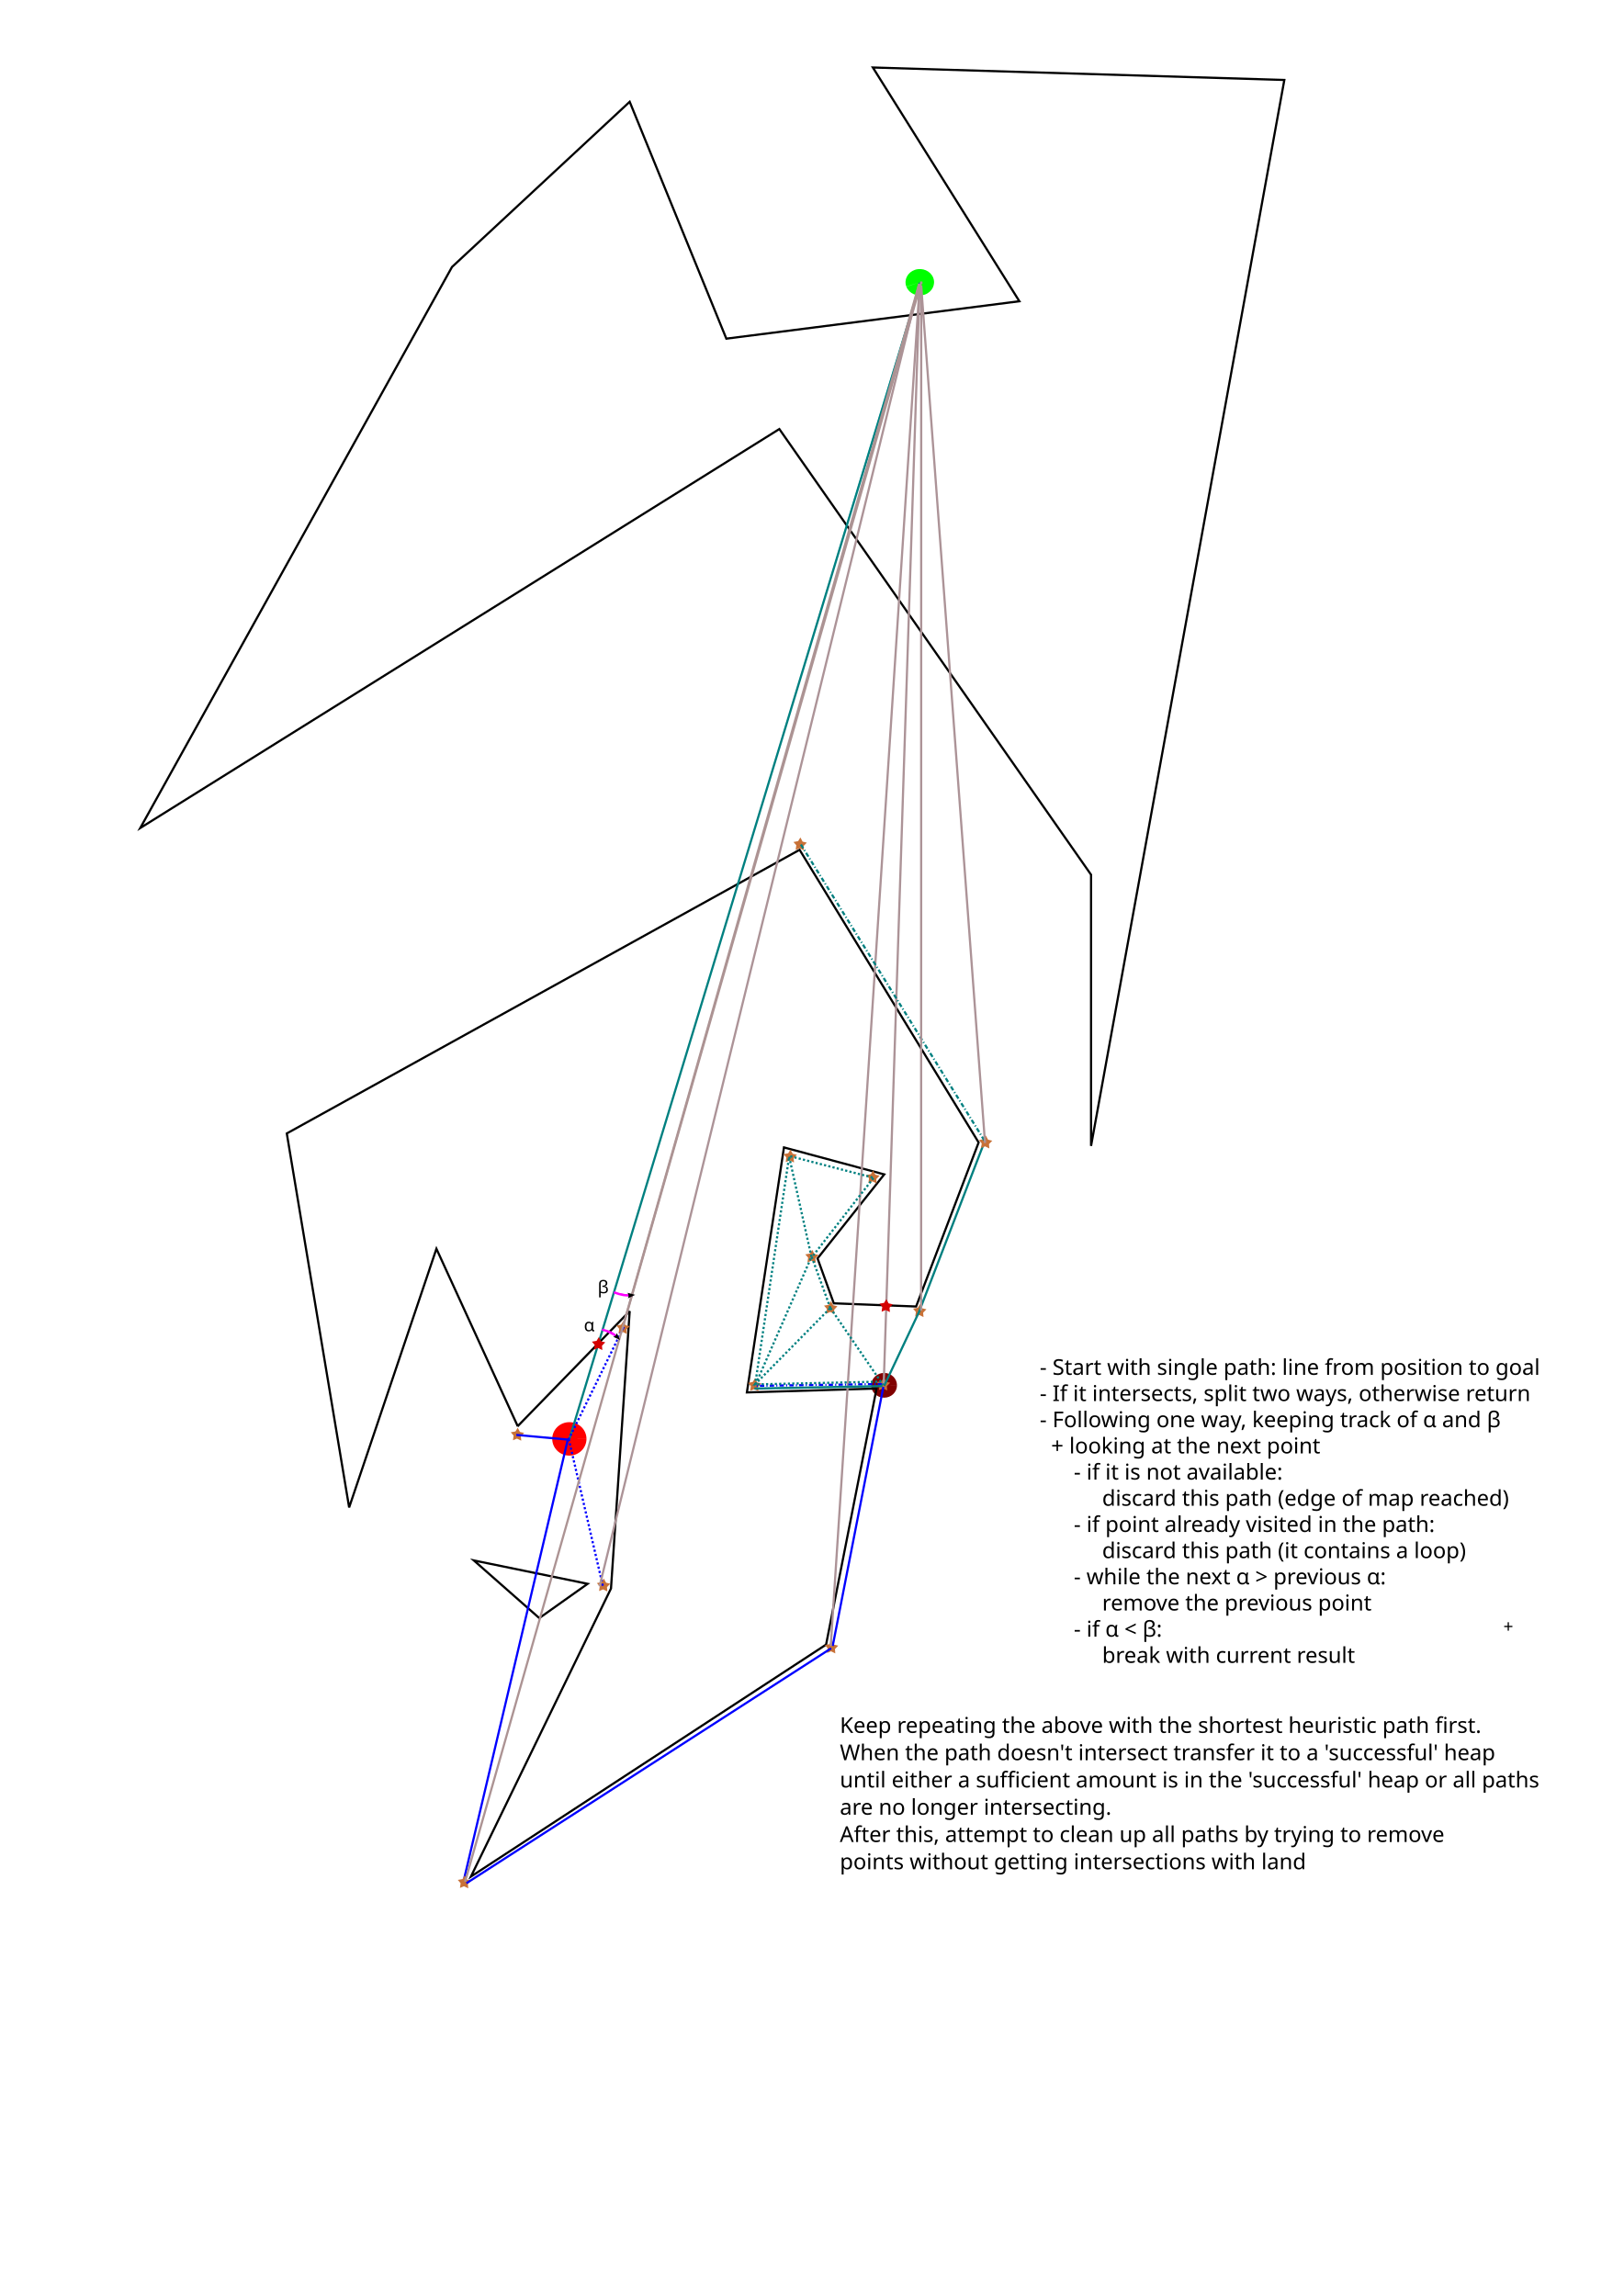
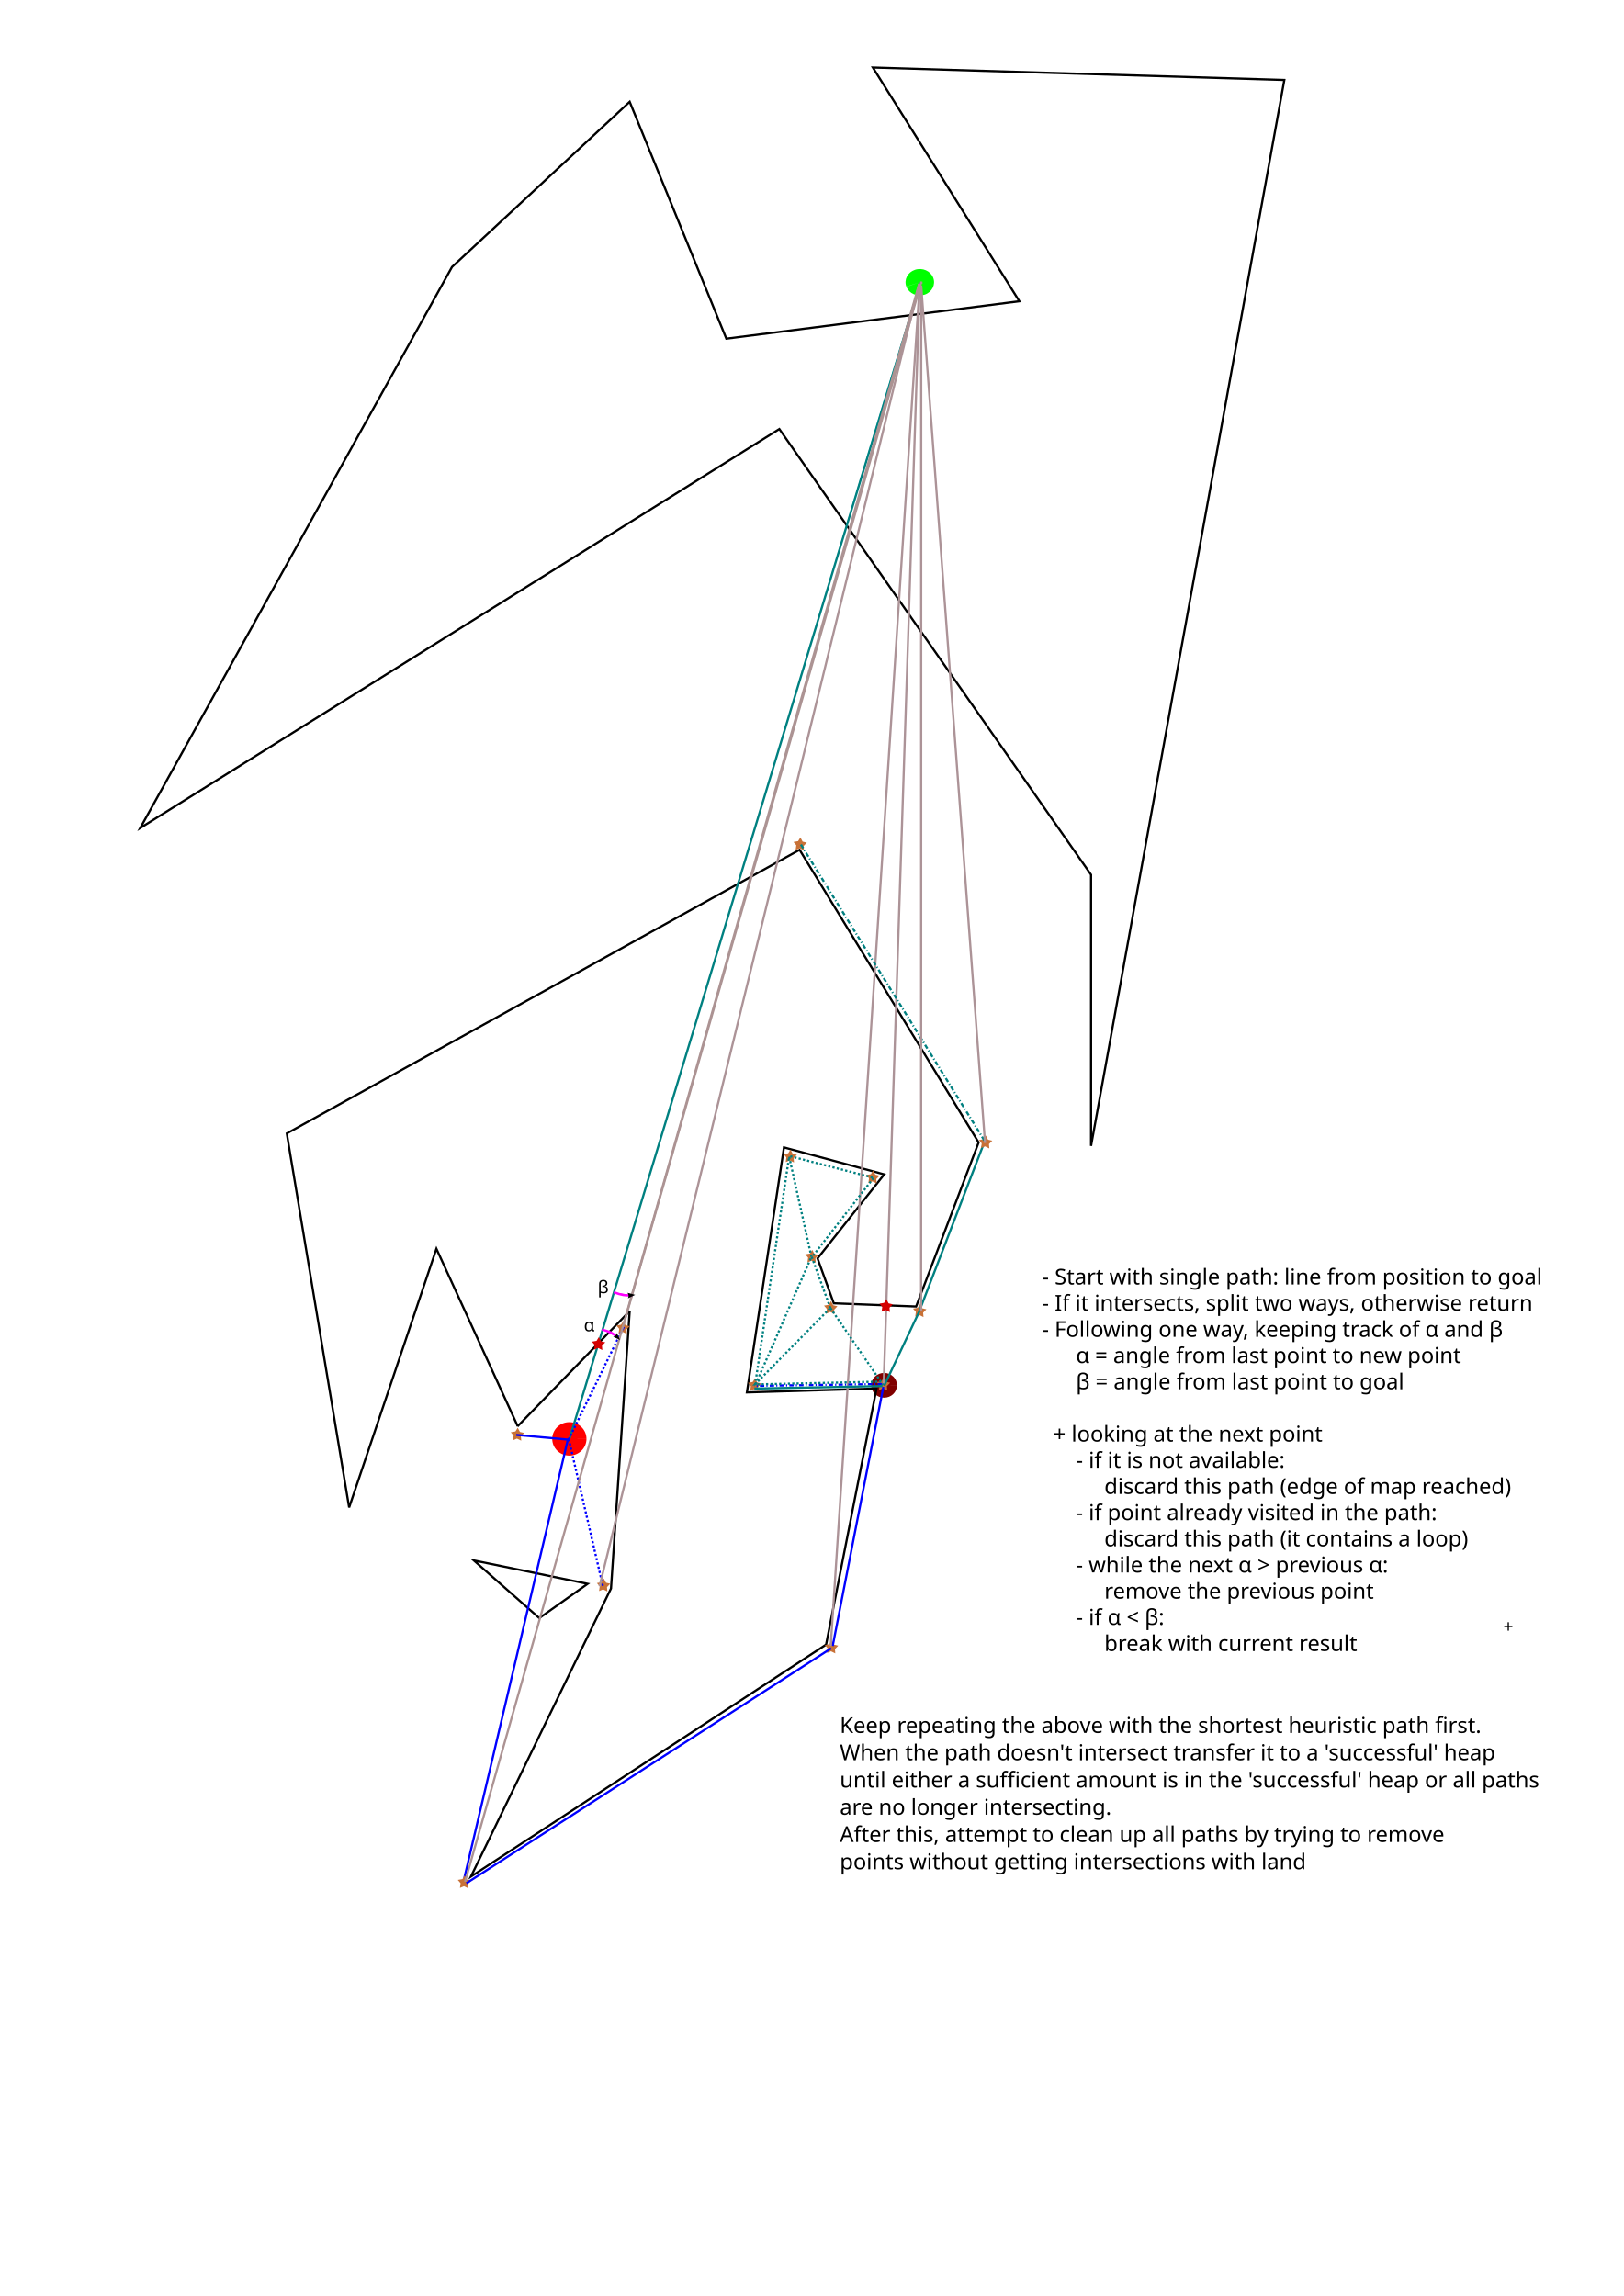
<svg xmlns="http://www.w3.org/2000/svg" width="744.094" height="1052.362" id="svg2" version="1.1">
  <defs id="defs4">
    <marker orient="auto" refY="0.0" refX="0.0" id="Arrow2Send" style="overflow:visible;">
      <path id="path4280" style="font-size:12.0;fill-rule:evenodd;stroke-width:0.625;stroke-linejoin:round;" d="M 8.719,4.034 L -2.207,0.016 L 8.719,-4.002 C 6.973,-1.63 6.983,1.616 8.719,4.034 z " transform="scale(0.3) rotate(180) translate(-2.3,0)" />
    </marker>
    <marker orient="auto" refY="0.0" refX="0.0" id="Arrow2Mend" style="overflow:visible;">
      <path id="path4274" style="font-size:12.0;fill-rule:evenodd;stroke-width:0.625;stroke-linejoin:round;" d="M 8.719,4.034 L -2.207,0.016 L 8.719,-4.002 C 6.973,-1.63 6.983,1.616 8.719,4.034 z " transform="scale(0.6) rotate(180) translate(0,0)" />
    </marker>
    <marker orient="auto" refY="0.0" refX="0.0" id="Arrow2Sstart" style="overflow:visible">
      <path id="path4277" style="font-size:12.0;fill-rule:evenodd;stroke-width:0.625;stroke-linejoin:round" d="M 8.719,4.034 L -2.207,0.016 L 8.719,-4.002 C 6.973,-1.63 6.983,1.616 8.719,4.034 z " transform="scale(0.3) translate(-2.3,0)" />
    </marker>
    <marker orient="auto" refY="0.0" refX="0.0" id="Arrow2Lstart" style="overflow:visible">
      <path id="path4265" style="font-size:12.0;fill-rule:evenodd;stroke-width:0.625;stroke-linejoin:round" d="M 8.719,4.034 L -2.207,0.016 L 8.719,-4.002 C 6.973,-1.63 6.983,1.616 8.719,4.034 z " transform="scale(1.1) translate(1,0)" />
    </marker>
    <marker orient="auto" refY="0.0" refX="0.0" id="Arrow1Lend" style="overflow:visible;">
      <path id="path4250" d="M 0.0,0.0 L 5.0,-5.0 L -12.5,0.0 L 5.0,5.0 L 0.0,0.0 z " style="fill-rule:evenodd;stroke:#000000;stroke-width:1.0pt;marker-start:none;" transform="scale(0.8) rotate(180) translate(12.5,0)" />
    </marker>
  </defs>
  <g id="layer1">
    <path style="fill:#800000;fill-rule:evenodd;stroke:#000000;stroke-width:1px;stroke-linecap:butt;stroke-linejoin:miter;stroke-opacity:0" id="path2993-6" d="m 295.714,530.219 a 5,5 0 1 1 -6e-5,-0.026 l -5,0.026 z" transform="matrix(1.182849,0,0,-1.13606,61.28608,1237.313)" />
    <path style="fill:none;stroke:#000000;stroke-width:1px;stroke-linecap:butt;stroke-linejoin:miter;stroke-opacity:1" d="m 288.571,600.934 -51.429,52.857" id="path2985" />
    <path style="fill:none;stroke:#000000;stroke-width:1px;stroke-linecap:butt;stroke-linejoin:miter;stroke-opacity:1" d="M 237.269,653.712 200,572.362 160,690.934 131.429,519.505 l 235,-130 82.049,134.144 -28.652,75.182 -37.721,-1.46 -7.451,-20.58 30.558,-38.509 -45.945,-12.367 -16.991,112.295 59.428,-1.788 -23.132,117.369 L 215.804,860.13 280,728.076 288.571,600.934" id="path2987" />
    <path style="fill:none;stroke:#000000;stroke-width:1px;stroke-linecap:butt;stroke-linejoin:miter;stroke-opacity:1" d="M 207.143,122.362 64.286,379.505 357.143,196.648 500,400.934 500,525.219 588.571,36.648 400,30.934 467.143,138.076 332.857,155.219 288.571,46.648 z" id="path2991" />
    <path style="fill:#ff0000;fill-rule:evenodd;stroke:#000000;stroke-width:1px;stroke-linecap:butt;stroke-linejoin:miter;stroke-opacity:0" id="path2993" d="m 295.714,530.219 a 5,5 0 1 1 -6e-5,-0.026 l -5,0.026 z" transform="matrix(1.569681,0,0,-1.53295,-195.4082,1472.303)" />
    <path style="fill:#00ff00" id="path2995" d="m 412.148,130.453 a 9.842,9.286 0 1 1 0.049,0.128 l 9.231,-3.219 z" transform="matrix(0.6643699,0,0,0.6512362,141.5338,46.41485)" />
    <path style="fill:#00ffff;stroke:#008080;stroke-width:1px;stroke-linecap:butt;stroke-linejoin:miter;stroke-opacity:1" d="m 260.864,659.83 160.565,-528.896 0,-1.429" id="path2997" />
    <path style="fill:none;stroke:#000000;stroke-width:1px;stroke-linecap:butt;stroke-linejoin:miter;stroke-opacity:1" d="m 269.286,725.934 -22.143,15.714 -30,-26.429 z" id="path3786" />
    <path style="fill:#d40000;stroke:#000000;stroke-opacity:0" id="path3788" d="m 272.321,555.934 0.165,1.986 -1.955,-0.951 -1.838,0.77 0.3,-2.153 -1.3,-1.51 2.14,-0.38 1.034,-1.703 1.022,1.918 1.939,0.457 z" transform="translate(3.549765,60.87645)" />
    <path style="fill:#c87137;stroke:#000000;stroke-opacity:0" id="path3788-4" d="m 272.321,555.934 0.165,1.986 -1.955,-0.951 -1.838,0.77 0.3,-2.153 -1.3,-1.51 2.14,-0.38 1.034,-1.703 1.022,1.918 1.939,0.457 z" transform="translate(-33.61889,102.4058)" />
    <path style="fill:#c87137;stroke:#000000;stroke-opacity:0" id="path3788-4-4" d="m 272.321,555.934 0.165,1.986 -1.955,-0.951 -1.838,0.77 0.3,-2.153 -1.3,-1.51 2.14,-0.38 1.034,-1.703 1.022,1.918 1.939,0.457 z" transform="translate(14.77397,53.47722)" />
    <path style="fill:none;stroke:#0000ff;stroke-width:1px;stroke-linecap:butt;stroke-linejoin:miter;stroke-opacity:1" d="m 236.607,657.719 0.357,0 23.571,2.143" id="path3854" />
    <path style="fill:none;stroke:#0000ff;stroke-width:1;stroke-linecap:butt;stroke-linejoin:miter;stroke-opacity:1;stroke-miterlimit:4;stroke-dasharray:1,1;stroke-dashoffset:0" d="m 260.536,659.862 25,-51.071 -0.179,0 0,0" id="path3826" />
    <path style="fill:#c87137;stroke:#000000;stroke-opacity:0" id="path3788-4-4-6" d="m 272.321,555.934 0.165,1.986 -1.955,-0.951 -1.838,0.77 0.3,-2.153 -1.3,-1.51 2.14,-0.38 1.034,-1.703 1.022,1.918 1.939,0.457 z" transform="translate(5.845394,171.5129)" />
    <path style="fill:none;stroke:#0000ff;stroke-width:1;stroke-linecap:butt;stroke-linejoin:miter;stroke-opacity:1;stroke-miterlimit:4;stroke-dasharray:1,1;stroke-dashoffset:0" d="M 276.25,726.826 260.714,659.862" id="path3854-0" />
    <path style="fill:none;stroke:#0000ff;stroke-width:1px;stroke-linecap:butt;stroke-linejoin:miter;stroke-opacity:1" d="m 212.768,860.844 47.5,-201.25" id="path3854-0-9" />
    <path style="fill:#c87137;stroke:#000000;stroke-opacity:0" id="path3788-4-4-6-3" d="m 272.321,555.934 0.165,1.986 -1.955,-0.951 -1.838,0.77 0.3,-2.153 -1.3,-1.51 2.14,-0.38 1.034,-1.703 1.022,1.918 1.939,0.457 z" transform="translate(-57.90461,307.5844)" />
    <path style="fill:none;stroke:#ac9393;stroke-width:1px;stroke-linecap:butt;stroke-linejoin:miter;stroke-opacity:1" d="m 285.873,606.885 136.371,-477.802 0,1.01" id="path3910" />
    <path style="fill:none;stroke:#ac9397;stroke-width:1px;stroke-linecap:butt;stroke-linejoin:miter;stroke-opacity:1" d="M 274.761,727.093 421.234,130.093" id="path3912" />
    <path style="fill:none;stroke:#ac9393;stroke-width:1px;stroke-linecap:butt;stroke-linejoin:miter;stroke-opacity:1" d="m 213.142,862.453 208.091,-732.361 0,0" id="path3914" />
    <path style="fill:#c87137;stroke:#000000;stroke-opacity:0" id="path3788-4-4-6-3-6" d="m 272.321,555.934 0.165,1.986 -1.955,-0.951 -1.838,0.77 0.3,-2.153 -1.3,-1.51 2.14,-0.38 1.034,-1.703 1.022,1.918 1.939,0.457 z" transform="translate(110.3097,199.9058)" />
    <path style="fill:#c87137;stroke:#000000;stroke-opacity:0" id="path3788-4-4-6-3-1" d="m 272.321,555.934 0.165,1.986 -1.955,-0.951 -1.838,0.77 0.3,-2.153 -1.3,-1.51 2.14,-0.38 1.034,-1.703 1.022,1.918 1.939,0.457 z" transform="translate(134.112,79.40072)" />
    <path style="fill:none;stroke:#0000ff;stroke-width:1px;stroke-linecap:butt;stroke-linejoin:miter;stroke-opacity:1" d="M 380.893,755.487 213.75,863.166" id="path3854-0-9-9" />
    <path style="fill:none;stroke:#0000ff;stroke-width:1px;stroke-linecap:butt;stroke-linejoin:miter;stroke-opacity:1" d="M 381.607,754.416 404.821,635.666" id="path3854-0-9-0" />
    <path style="fill:none;stroke:#ac9397;stroke-width:1px;stroke-linecap:butt;stroke-linejoin:miter;stroke-opacity:1" d="M 380.693,754.434 421.45,130.648" id="path3912-7" />
    <path style="fill:none;stroke:#ac9397;stroke-width:1px;stroke-linecap:butt;stroke-linejoin:miter;stroke-opacity:1" d="M 404.978,634.434 421.45,130.648" id="path3912-2" />
    <path style="fill:#c87137;stroke:#000000;stroke-opacity:0" id="path3788-4-4-6-3-1-8" d="m 272.321,555.934 0.165,1.986 -1.955,-0.951 -1.838,0.77 0.3,-2.153 -1.3,-1.51 2.14,-0.38 1.034,-1.703 1.022,1.918 1.939,0.457 z" transform="translate(75.09675,79.73991)" />
    <path style="fill:#008080;stroke:#0000ff;stroke-width:1;stroke-linecap:butt;stroke-linejoin:miter;stroke-miterlimit:4;stroke-opacity:1;stroke-dasharray:2, 1, 0.5, 1;stroke-dashoffset:0" d="m 404.233,634.363 -58.553,0.832" id="path3854-0-9-0-5" />
    <path style="fill:#d40000;stroke:#000000;stroke-opacity:0" id="path3788-6" d="m 272.321,555.934 0.165,1.986 -1.955,-0.951 -1.838,0.77 0.3,-2.153 -1.3,-1.51 2.14,-0.38 1.034,-1.703 1.022,1.918 1.939,0.457 z" transform="translate(135.3196,43.46849)" />
    <path style="fill:#c87137;stroke:#000000;stroke-opacity:0" id="path3788-4-4-6-3-1-2" d="m 272.321,555.934 0.165,1.986 -1.955,-0.951 -1.838,0.77 0.3,-2.153 -1.3,-1.51 2.14,-0.38 1.034,-1.703 1.022,1.918 1.939,0.457 z" transform="translate(150.7244,45.74134)" />
    <path style="fill:#c87137;stroke:#000000;stroke-opacity:0" id="path3788-4-4-6-3-1-9" d="m 272.321,555.934 0.165,1.986 -1.955,-0.951 -1.838,0.77 0.3,-2.153 -1.3,-1.51 2.14,-0.38 1.034,-1.703 1.022,1.918 1.939,0.457 z" transform="translate(109.9395,44.35238)" />
    <path style="fill:#c87137;stroke:#000000;stroke-opacity:0" id="path3788-4-4-6-3-1-1" d="m 272.321,555.934 0.165,1.986 -1.955,-0.951 -1.838,0.77 0.3,-2.153 -1.3,-1.51 2.14,-0.38 1.034,-1.703 1.022,1.918 1.939,0.457 z" transform="translate(101.3532,20.86633)" />
    <path style="fill:#c87137;stroke:#000000;stroke-opacity:0" id="path3788-4-4-6-3-1-26" d="m 272.321,555.934 0.165,1.986 -1.955,-0.951 -1.838,0.77 0.3,-2.153 -1.3,-1.51 2.14,-0.38 1.034,-1.703 1.022,1.918 1.939,0.457 z" transform="translate(129.2587,-15.49916)" />
    <path style="fill:#c87137;stroke:#000000;stroke-opacity:0" id="path3788-4-4-6-3-1-27" d="m 272.321,555.934 0.165,1.986 -1.955,-0.951 -1.838,0.77 0.3,-2.153 -1.3,-1.51 2.14,-0.38 1.034,-1.703 1.022,1.918 1.939,0.457 z" transform="translate(91.37794,-25.09561)" />
    <path style="fill:none;stroke:#008080;stroke-width:1px;stroke-linecap:butt;stroke-linejoin:miter;stroke-opacity:1" d="m 405.197,635.169 15.91,-33.714 0,0 0,0 29.964,-77.874" id="path4098" />
    <path style="fill:none;stroke:#008080;stroke-width:1;stroke-linecap:butt;stroke-linejoin:miter;stroke-opacity:1;stroke-miterlimit:4;stroke-dasharray:1,1;stroke-dashoffset:0" d="m 380.575,599.561 24.117,35.229" id="path4100" />
    <path style="color:#000000;fill:none;stroke:#008080;stroke-width:1;stroke-linecap:butt;stroke-linejoin:miter;stroke-miterlimit:4;stroke-opacity:1;stroke-dasharray:1,1;stroke-dashoffset:0;marker:none;visibility:visible;display:inline;overflow:visible;enable-background:accumulate" d="m 371.989,576.075 8.586,23.612 0.126,0" id="path4104" />
    <path style="color:#000000;fill:none;stroke:#008080;stroke-width:1;stroke-linecap:butt;stroke-linejoin:miter;stroke-miterlimit:4;stroke-opacity:1;stroke-dasharray:1,1;stroke-dashoffset:0;marker:none;visibility:visible;display:inline;overflow:visible;enable-background:accumulate" d="m 400.273,539.962 -27.905,35.86 -0.253,0.505" id="path4106" />
    <path style="color:#000000;fill:none;stroke:#008080;stroke-width:1;stroke-linecap:butt;stroke-linejoin:miter;stroke-miterlimit:4;stroke-opacity:1;stroke-dasharray:1,1;stroke-dashoffset:0;marker:none;visibility:visible;display:inline;overflow:visible;enable-background:accumulate" d="m 399.894,539.71 -38.133,-9.849 0,0" id="path4110" />
    <path style="color:#000000;fill:none;stroke:#008080;stroke-width:1;stroke-linecap:butt;stroke-linejoin:miter;stroke-miterlimit:4;stroke-opacity:1;stroke-dasharray:1,1;stroke-dashoffset:0;marker:none;visibility:visible;display:inline;overflow:visible;enable-background:accumulate" d="m 371.862,576.075 -10.228,-45.962 -15.657,105.056 z" id="path4112" />
    <path style="color:#000000;fill:none;stroke:#008080;stroke-width:1;stroke-linecap:butt;stroke-linejoin:miter;stroke-miterlimit:4;stroke-opacity:1;stroke-dasharray:1,1;stroke-dashoffset:0;marker:none;visibility:visible;display:inline;overflow:visible;enable-background:accumulate" d="m 380.322,599.688 -34.345,34.85 57.579,-1.263" id="path4114" />
    <path style="color:#000000;fill:none;stroke:#008080;stroke-width:1px;stroke-linecap:butt;stroke-linejoin:miter;stroke-miterlimit:4;stroke-opacity:1;stroke-dasharray:none;stroke-dashoffset:0;marker:none;visibility:visible;display:inline;overflow:visible;enable-background:accumulate" d="m 345.725,636.432 58.715,-1.136" id="path4116" />
    <path style="fill:#c87137;stroke:#000000;stroke-opacity:0" id="path3788-4-4-6-3-1-2-4" d="m 272.321,555.934 0.165,1.986 -1.955,-0.951 -1.838,0.77 0.3,-2.153 -1.3,-1.51 2.14,-0.38 1.034,-1.703 1.022,1.918 1.939,0.457 z" transform="translate(180.9027,-31.53533)" />
    <path style="fill:#c87137;stroke:#000000;stroke-opacity:0" id="path3788-4-4-6-3-1-2-7" d="m 272.321,555.934 0.165,1.986 -1.955,-0.951 -1.838,0.77 0.3,-2.153 -1.3,-1.51 2.14,-0.38 1.034,-1.703 1.022,1.918 1.939,0.457 z" transform="translate(95.92363,-168.1585)" />
    <path style="fill:#008080;stroke:#008080;stroke-width:1;stroke-linecap:butt;stroke-linejoin:miter;stroke-miterlimit:4;stroke-opacity:1;stroke-dasharray:2, 1, 0.5, 1;stroke-dashoffset:0" d="M 451.062,522.661 366.795,386.707" id="path3854-0-9-0-5-9" />
    <path style="fill:none;stroke:#ac9397;stroke-width:1px;stroke-linecap:butt;stroke-linejoin:miter;stroke-opacity:1" d="m 422.121,600.684 0.043,-469.857" id="path3912-2-3" />
    <path style="fill:none;stroke:#ac9397;stroke-width:1px;stroke-linecap:butt;stroke-linejoin:miter;stroke-opacity:1" d="M 451.407,523.898 422.165,131.184" id="path3912-2-6" />
-     <text xml:space="preserve" style="font-size:40px;font-style:normal;font-weight:normal;line-height:120%;letter-spacing:0px;word-spacing:0px;fill:#000000;fill-opacity:1;stroke:none;font-family:Sans" x="476.482" y="630.154" id="text4204">
-       <tspan id="tspan4206" x="476.482" y="630.154" style="font-size:10px;line-height:120%">- Start with single path: line from position to goal</tspan>
-       <tspan x="476.482" y="642.154" style="font-size:10px;line-height:120%" id="tspan4208">- If it intersects, split two ways, otherwise return</tspan>
-       <tspan x="476.482" y="654.154" style="font-size:10px;line-height:120%" id="tspan4212">- Following one way, keeping track of α and β </tspan>
-       <tspan x="476.482" y="666.154" style="font-size:10px;line-height:120%" id="tspan6776">  + looking at the next point</tspan>
-       <tspan x="476.482" y="678.154" style="font-size:10px;line-height:120%" id="tspan6808">      - if it is not available:</tspan>
-       <tspan x="476.482" y="690.154" style="font-size:10px;line-height:120%" id="tspan6810">           discard this path (edge of map reached)</tspan>
-       <tspan x="476.482" y="702.154" style="font-size:10px;line-height:120%" id="tspan6794">      - if point already visited in the path: </tspan>
-       <tspan x="476.482" y="714.154" style="font-size:10px;line-height:120%" id="tspan6800">           discard this path (it contains a loop)</tspan>
-       <tspan x="476.482" y="726.154" style="font-size:10px;line-height:120%" id="tspan6780">      - while the next α &gt; previous α: </tspan>
-       <tspan x="476.482" y="738.154" style="font-size:10px;line-height:120%" id="tspan6784">           remove the previous point</tspan>
-       <tspan x="476.482" y="750.154" style="font-size:10px;line-height:120%" id="tspan6786">      - if α &lt; β: </tspan>
-       <tspan x="476.482" y="762.154" style="font-size:10px;line-height:120%" id="tspan6802">           break with current result</tspan>
+     <text xml:space="preserve" style="font-size:40px;font-style:normal;font-weight:normal;line-height:120%;letter-spacing:0px;word-spacing:0px;fill:#000000;fill-opacity:1;stroke:none;font-family:Sans" x="477.492" y="588.737" id="text4204">
+       <tspan id="tspan4206" x="477.492" y="588.737" style="font-size:10px;line-height:120%">- Start with single path: line from position to goal</tspan>
+       <tspan x="477.492" y="600.737" style="font-size:10px;line-height:120%" id="tspan4208">- If it intersects, split two ways, otherwise return</tspan>
+       <tspan x="477.492" y="612.737" style="font-size:10px;line-height:120%" id="tspan4212">- Following one way, keeping track of α and β</tspan>
+       <tspan x="477.492" y="624.737" style="font-size:10px;line-height:120%" id="tspan2898">      α = angle from last point to new point</tspan>
+       <tspan x="477.492" y="636.737" style="font-size:10px;line-height:120%" id="tspan2902">      β = angle from last point to goal</tspan>
+       <tspan x="477.492" y="648.737" style="font-size:10px;line-height:120%" id="tspan2900">      </tspan>
+       <tspan x="477.492" y="660.737" style="font-size:10px;line-height:120%" id="tspan6776">  + looking at the next point</tspan>
+       <tspan x="477.492" y="672.737" style="font-size:10px;line-height:120%" id="tspan6808">      - if it is not available:</tspan>
+       <tspan x="477.492" y="684.737" style="font-size:10px;line-height:120%" id="tspan6810">           discard this path (edge of map reached)</tspan>
+       <tspan x="477.492" y="696.737" style="font-size:10px;line-height:120%" id="tspan6794">      - if point already visited in the path: </tspan>
+       <tspan x="477.492" y="708.737" style="font-size:10px;line-height:120%" id="tspan6800">           discard this path (it contains a loop)</tspan>
+       <tspan x="477.492" y="720.737" style="font-size:10px;line-height:120%" id="tspan6780">      - while the next α &gt; previous α: </tspan>
+       <tspan x="477.492" y="732.737" style="font-size:10px;line-height:120%" id="tspan6784">           remove the previous point</tspan>
+       <tspan x="477.492" y="744.737" style="font-size:10px;line-height:120%" id="tspan6786">      - if α &lt; β: </tspan>
+       <tspan x="477.492" y="756.737" style="font-size:10px;line-height:120%" id="tspan6802">           break with current result</tspan>
    </text>
    <path style="color:#000000;fill:#ff00ff;stroke:#ff00ff;stroke-width:1px;stroke-linecap:butt;stroke-linejoin:miter;stroke-miterlimit:4;stroke-opacity:1;stroke-dasharray:none;stroke-dashoffset:0;marker:none;visibility:visible;display:inline;overflow:visible;enable-background:accumulate;marker-end:none;marker-start:url(#Arrow2Sstart)" d="m 283.204,613.202 c -2.475,-2.42 -3.782,-2.866 -7.338,-3.799" id="path4216" />
    <path style="color:#000000;fill:#ff00ff;stroke:#ff00ff;stroke-width:1.058px;stroke-linecap:butt;stroke-linejoin:miter;stroke-miterlimit:4;stroke-opacity:1;stroke-dasharray:none;stroke-dashoffset:0;marker:none;marker-start:url(#Arrow2Sstart);visibility:visible;display:inline;overflow:visible;enable-background:accumulate;marker-mid:none;" d="m 289.668,593.632 c -3.233,0.307 -4.918,-0.077 -8.348,-1.308" id="path4216-5" />
    <text xml:space="preserve" style="font-size:8px;font-style:normal;font-weight:normal;line-height:125%;letter-spacing:0px;word-spacing:0px;fill:#000000;fill-opacity:1;stroke:none;font-family:Sans" x="267.564" y="610.168" id="text4236">
      <tspan id="tspan4238" x="267.564" y="610.168">α</tspan>
    </text>
    <text xml:space="preserve" style="font-size:8px;font-style:normal;font-weight:normal;line-height:125%;letter-spacing:0px;word-spacing:0px;fill:#000000;fill-opacity:1;stroke:none;font-family:Sans" x="273.878" y="592.743" id="text4240">
      <tspan id="tspan4242" x="273.878" y="592.743">β</tspan>
    </text>
    <text xml:space="preserve" style="font-size:8px;font-style:normal;font-weight:normal;line-height:125%;letter-spacing:0px;word-spacing:0px;fill:#000000;fill-opacity:1;stroke:none;font-family:Sans" x="688.924" y="748.306" id="text6790">
      <tspan id="tspan6792" x="688.924" y="748.306">+</tspan>
    </text>
    <text xml:space="preserve" style="font-size:10px;font-style:normal;font-weight:normal;line-height:125%;letter-spacing:0px;word-spacing:0px;fill:#000000;fill-opacity:1;stroke:none;font-family:Sans" x="384.868" y="794.268" id="text6804">
      <tspan id="tspan6806" x="384.868" y="794.268">Keep repeating the above with the shortest heuristic path first.</tspan>
      <tspan x="384.868" y="806.768" id="tspan6812">When the path doesn't intersect transfer it to a 'successful' heap </tspan>
      <tspan x="384.868" y="819.268" id="tspan6814">until either a sufficient amount is in the 'successful' heap or all paths </tspan>
      <tspan x="384.868" y="831.768" id="tspan6816">are no longer intersecting.</tspan>
      <tspan x="384.868" y="844.268" id="tspan6840">After this, attempt to clean up all paths by trying to remove</tspan>
      <tspan x="384.868" y="856.768" id="tspan6842">points without getting intersections with land</tspan>
    </text>
  </g>
</svg>
